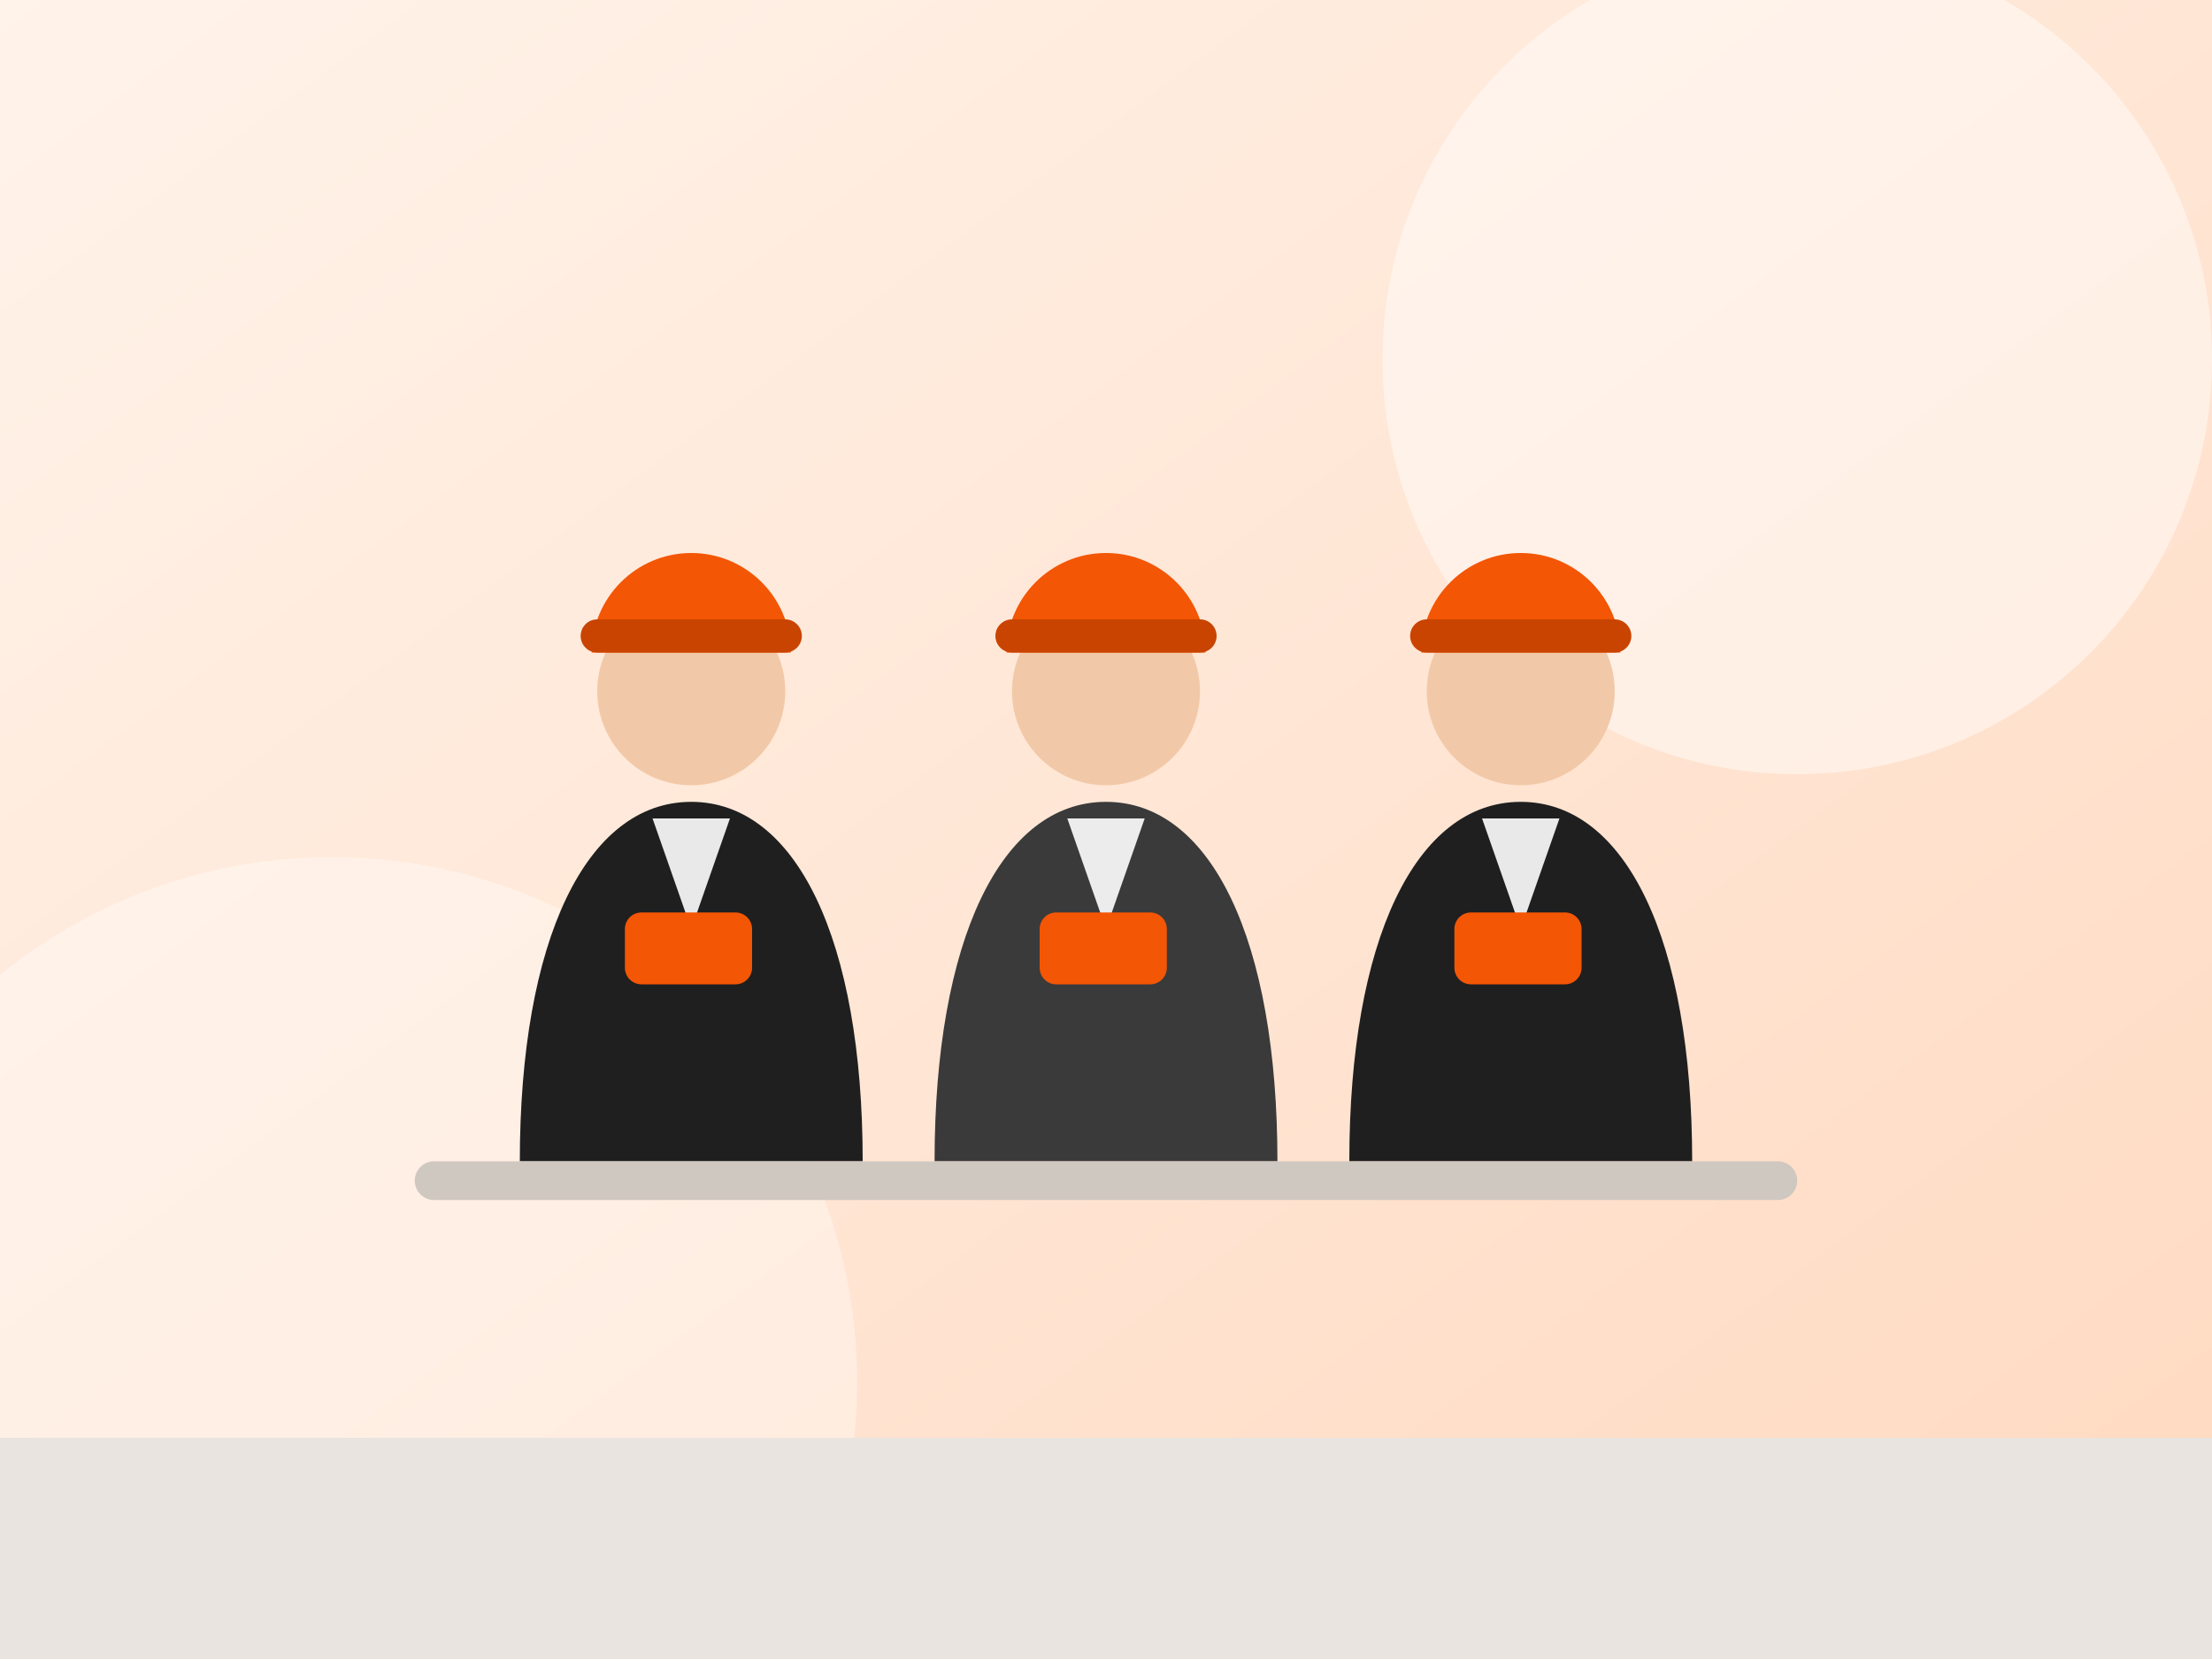
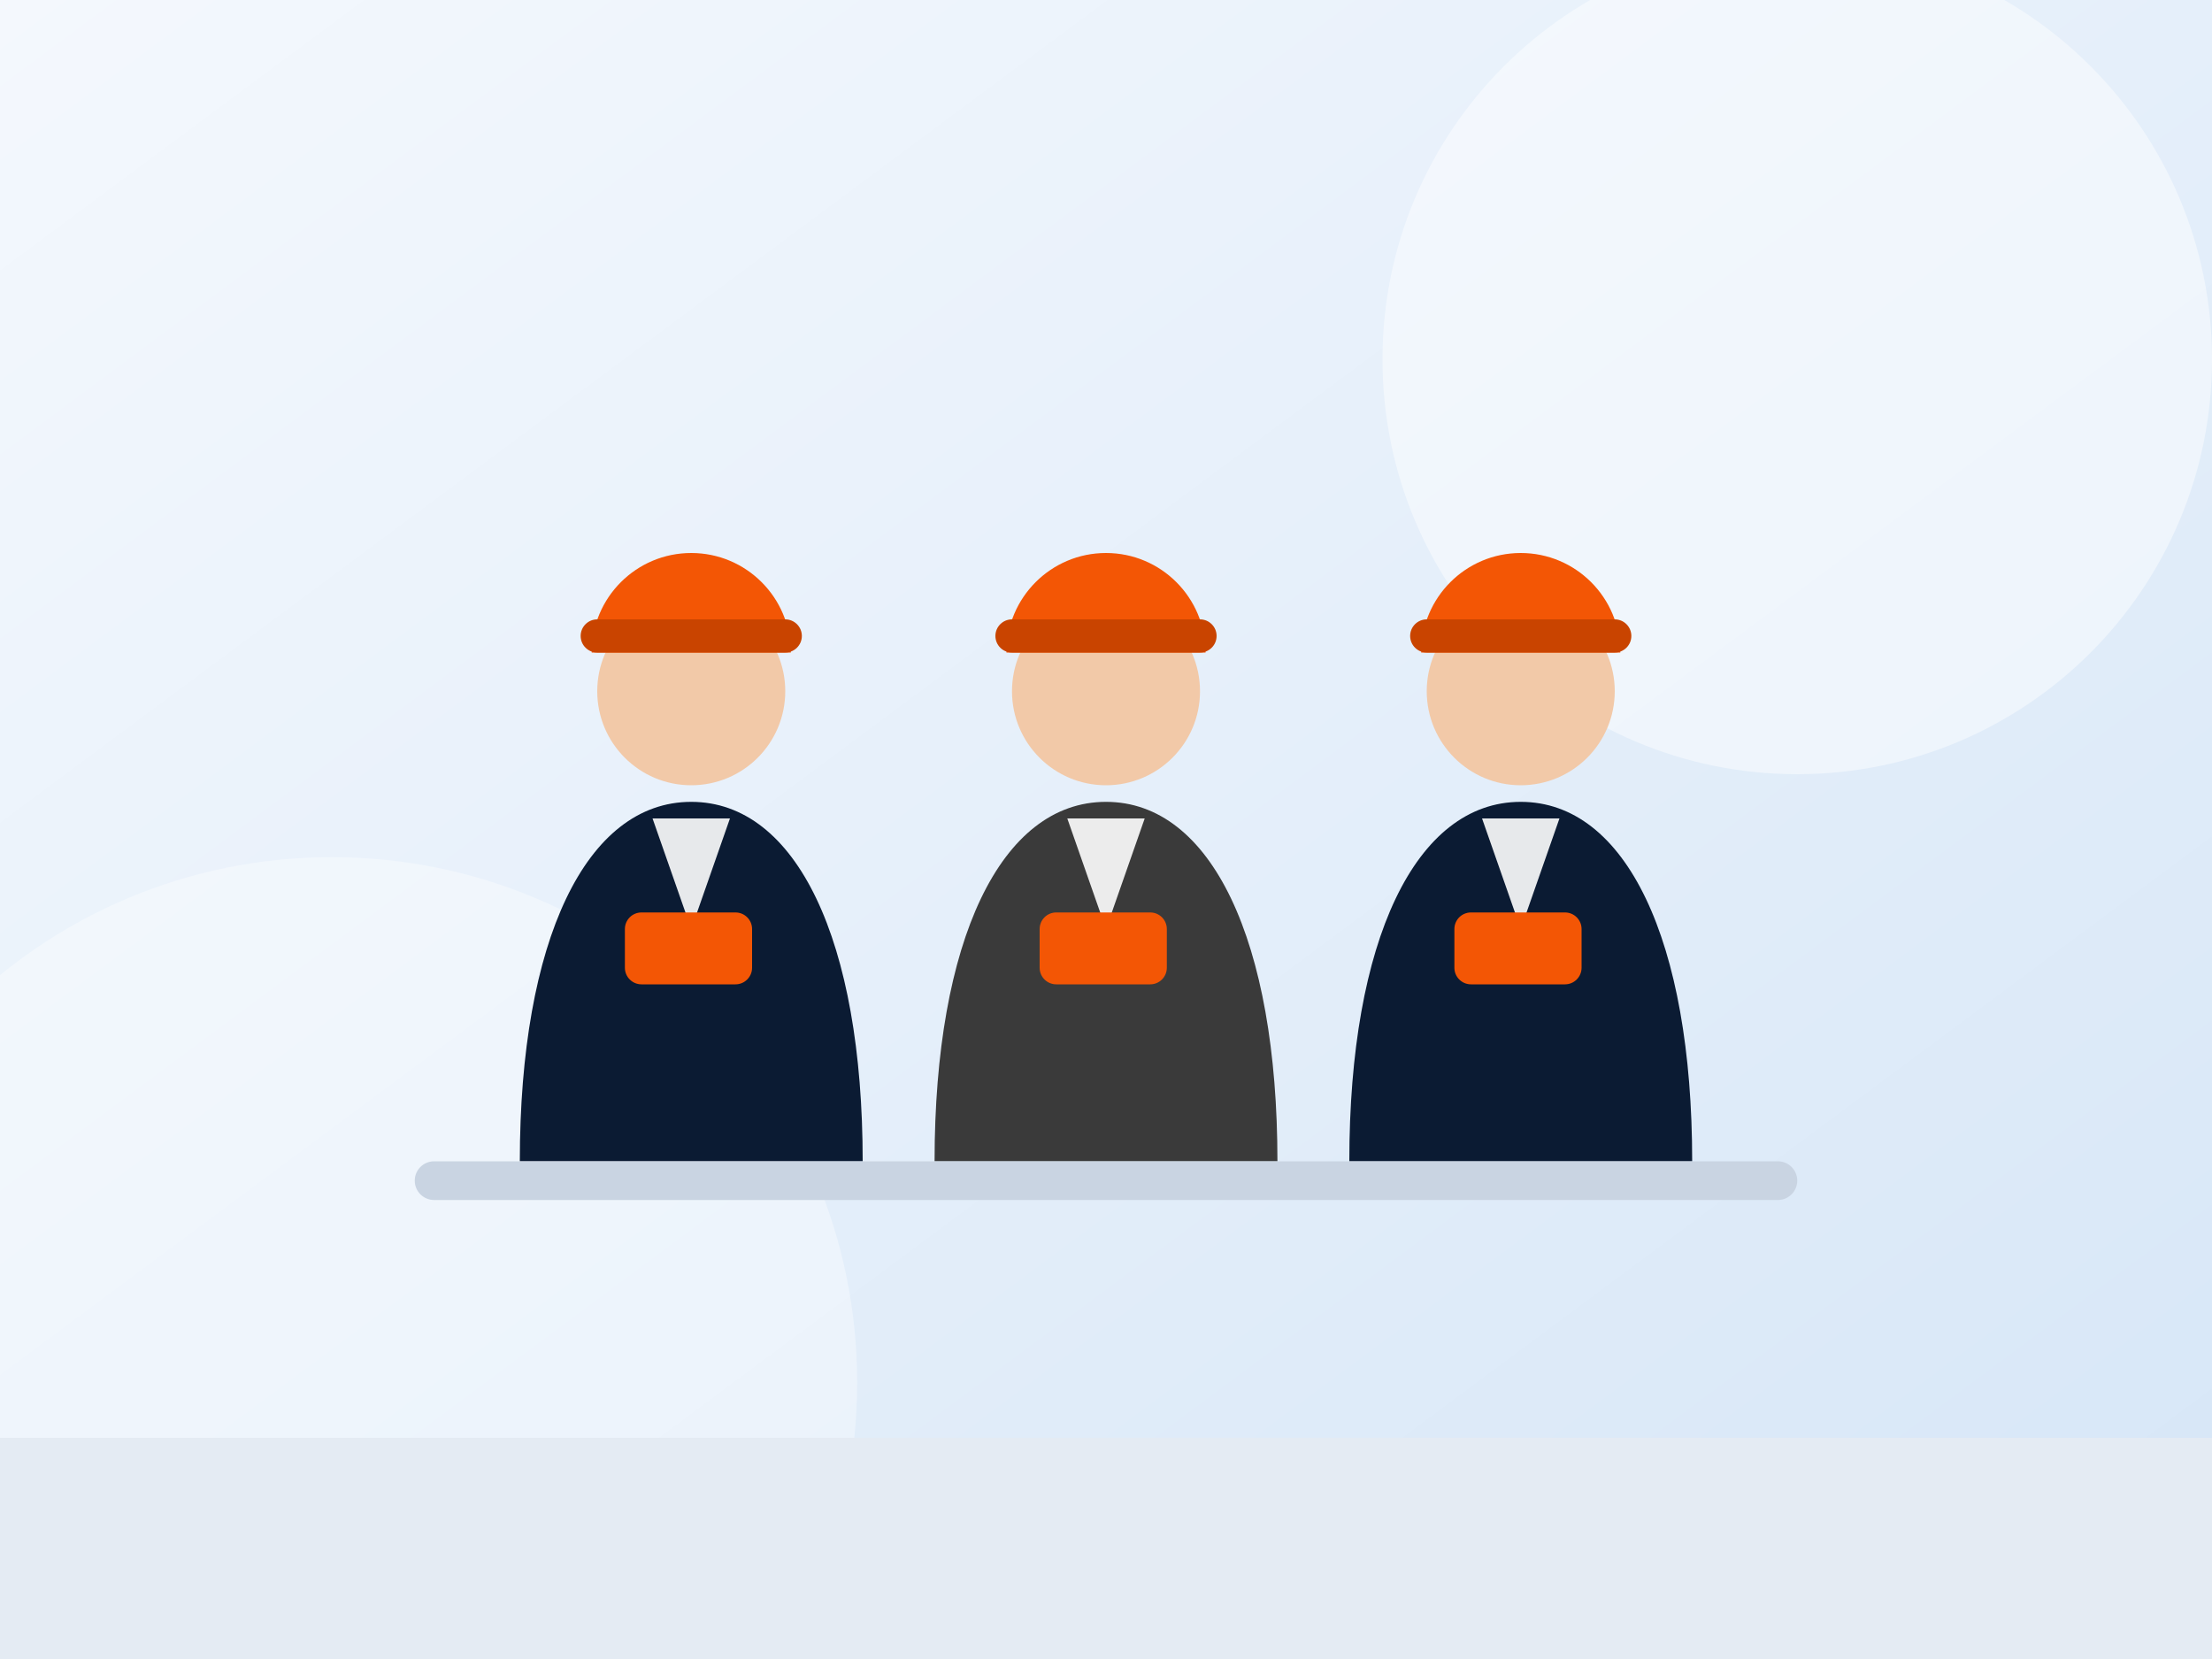
<svg xmlns="http://www.w3.org/2000/svg" viewBox="0 0 800 600" role="img" aria-label="Jora technicians illustration">
  <defs>
    <linearGradient id="g" x1="0" y1="0" x2="1" y2="1">
-       <stop offset="0" stop-color="#FFF3EA" />
-       <stop offset="1" stop-color="#FFD9C0" />
+       <stop offset="0" stop-color="#F4F8FD" />
+       <stop offset="1" stop-color="#D6E6F7" />
    </linearGradient>
  </defs>
  <rect width="800" height="600" fill="url(#g)" />
  <circle cx="650" cy="130" r="150" fill="#fff" opacity=".45" />
  <circle cx="120" cy="500" r="190" fill="#fff" opacity=".35" />
-   <rect y="520" width="800" height="80" fill="#E9E4DF" />
+   <rect y="520" width="800" height="80" fill="#E4EBF3" />
  <circle cx="250" cy="250" r="34" fill="#F2C9A8" />
  <path d="M214 236a36 36 0 0 1 72 0z" fill="#F35605" />
  <rect x="210" y="224" width="80" height="12" rx="6" fill="#C94400" />
-   <path d="M188 420c0-80 24-130 62-130s62 50 62 130z" fill="#1F1F1F" />
+   <path d="M188 420c0-80 24-130 62-130s62 50 62 130z" fill="#0B1B33" />
  <path d="M236 296l14 40 14-40" fill="#FFFFFF" opacity=".9" />
  <circle cx="400" cy="250" r="34" fill="#F2C9A8" />
  <path d="M364 236a36 36 0 0 1 72 0z" fill="#F35605" />
  <rect x="360" y="224" width="80" height="12" rx="6" fill="#C94400" />
  <path d="M338 420c0-80 24-130 62-130s62 50 62 130z" fill="#3A3A3A" />
  <path d="M386 296l14 40 14-40" fill="#FFFFFF" opacity=".9" />
  <circle cx="550" cy="250" r="34" fill="#F2C9A8" />
  <path d="M514 236a36 36 0 0 1 72 0z" fill="#F35605" />
  <rect x="510" y="224" width="80" height="12" rx="6" fill="#C94400" />
-   <path d="M488 420c0-80 24-130 62-130s62 50 62 130z" fill="#1F1F1F" />
+   <path d="M488 420c0-80 24-130 62-130s62 50 62 130z" fill="#0B1B33" />
  <path d="M536 296l14 40 14-40" fill="#FFFFFF" opacity=".9" />
-   <rect x="150" y="420" width="500" height="14" rx="7" fill="#CFC8C1" />
+   <rect x="150" y="420" width="500" height="14" rx="7" fill="#C9D4E2" />
  <g fill="#F35605">
    <rect x="226" y="330" width="46" height="26" rx="6" />
    <rect x="376" y="330" width="46" height="26" rx="6" />
    <rect x="526" y="330" width="46" height="26" rx="6" />
  </g>
</svg>
